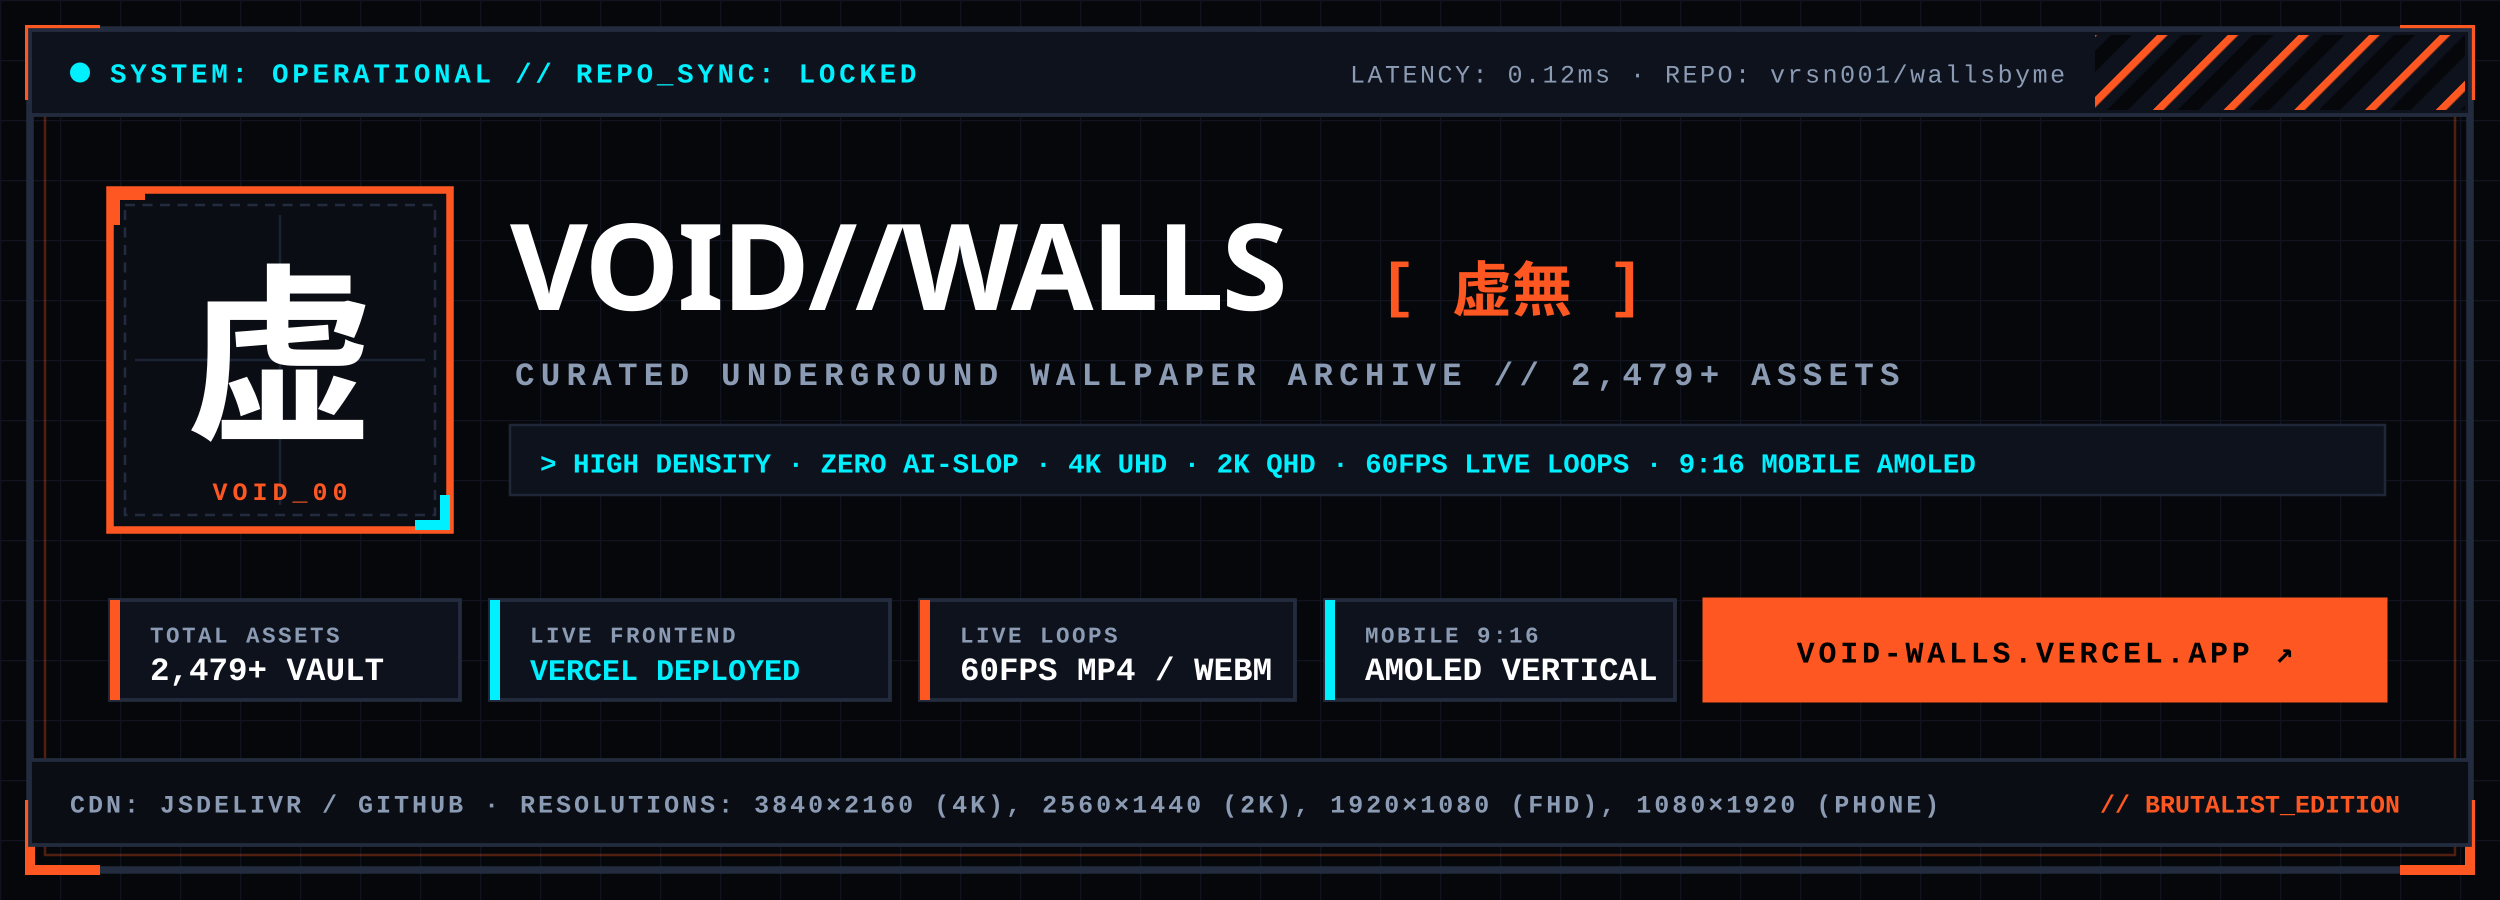
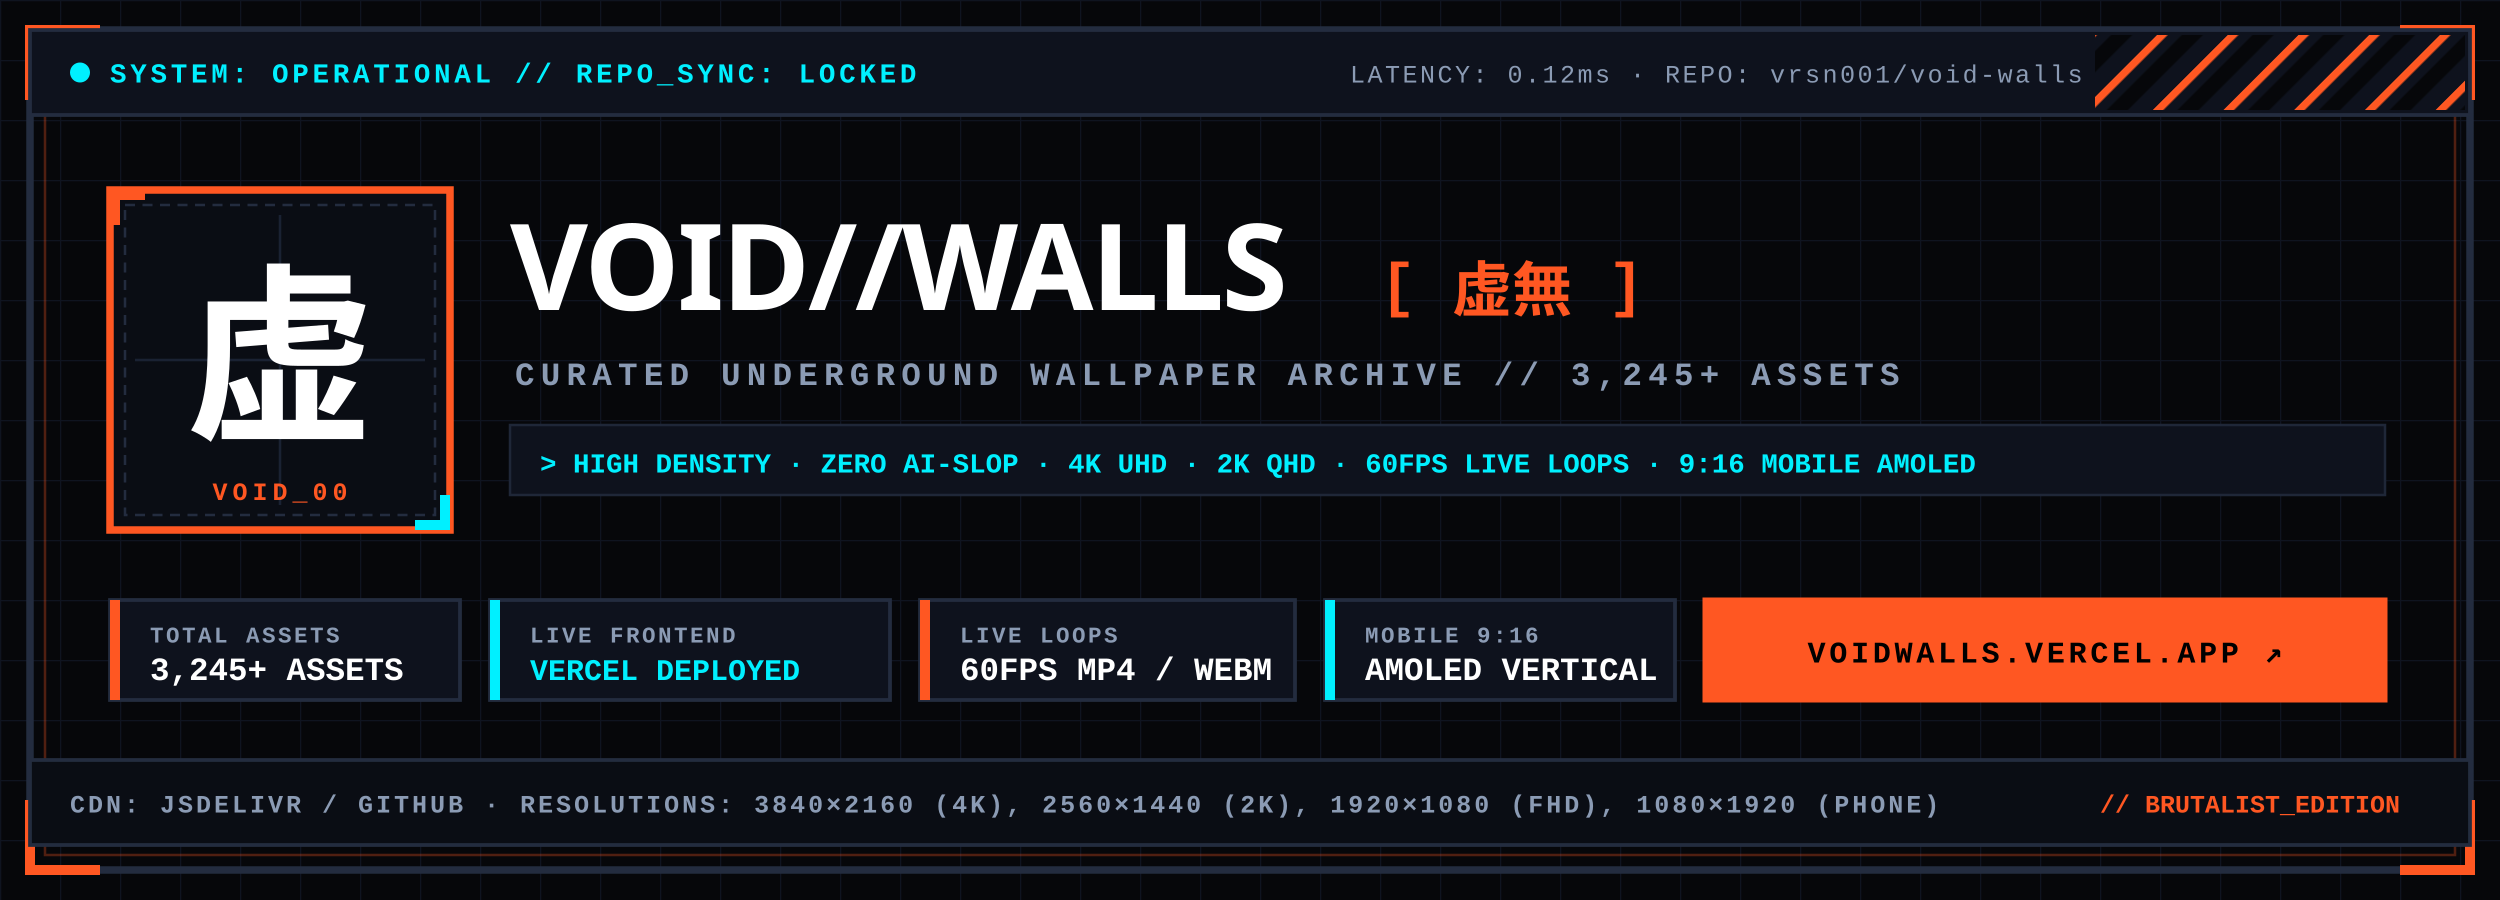
<svg xmlns="http://www.w3.org/2000/svg" viewBox="0 0 1000 360" width="100%" height="360" style="background:#06070a; font-family:'JetBrains Mono','Courier New',monospace,sans-serif;">
  <defs>
    <pattern id="cyber-grid" width="24" height="24" patternUnits="userSpaceOnUse">
      <path d="M 24 0 L 0 0 0 24" fill="none" stroke="#101522" stroke-width="1" />
    </pattern>
    <pattern id="hazard-stripe" width="20" height="20" patternTransform="rotate(45)" patternUnits="userSpaceOnUse">
      <line x1="0" y1="0" x2="0" y2="20" stroke="#ff5722" stroke-width="6" />
      <line x1="10" y1="0" x2="10" y2="20" stroke="#06070a" stroke-width="6" />
    </pattern>
  </defs>
  <rect width="1000" height="360" fill="#06070a" />
  <rect width="1000" height="360" fill="url(#cyber-grid)" opacity="0.9" />
  <rect x="12" y="12" width="976" height="336" fill="none" stroke="#232c3f" stroke-width="3" />
  <rect x="18" y="18" width="964" height="324" fill="none" stroke="#ff5722" stroke-width="1" stroke-opacity="0.3" />
  <path d="M 12 40 L 12 12 L 40 12" fill="none" stroke="#ff5722" stroke-width="4" />
  <path d="M 988 40 L 988 12 L 960 12" fill="none" stroke="#ff5722" stroke-width="4" />
  <path d="M 12 320 L 12 348 L 40 348" fill="none" stroke="#ff5722" stroke-width="4" />
  <path d="M 988 320 L 988 348 L 960 348" fill="none" stroke="#ff5722" stroke-width="4" />
  <rect x="12" y="12" width="976" height="34" fill="#0e121d" stroke="#232c3f" stroke-width="1.5" />
  <rect x="838" y="14" width="148" height="30" fill="url(#hazard-stripe)" />
  <circle cx="32" cy="29" r="4" fill="#00f0ff" />
  <text x="44" y="33" fill="#00f0ff" font-size="11" font-weight="bold" letter-spacing="1.5">SYSTEM: OPERATIONAL // REPO_SYNC: LOCKED</text>
-   <text x="540" y="33" fill="#8b9bb4" font-size="10" letter-spacing="1">LATENCY: 0.12ms · REPO: vrsn001/wallsbyme</text>
+   <text x="540" y="33" fill="#8b9bb4" font-size="10" letter-spacing="1">LATENCY: 0.12ms · REPO: vrsn001/void-walls</text>
  <g transform="translate(44, 76)">
    <rect x="0" y="0" width="136" height="136" fill="#0a0d14" stroke="#ff5722" stroke-width="3" />
    <rect x="6" y="6" width="124" height="124" fill="none" stroke="#232c3f" stroke-width="1" stroke-dasharray="4,3" />
    <line x1="68" y1="10" x2="68" y2="126" stroke="#1a2233" stroke-width="1" />
    <line x1="10" y1="68" x2="126" y2="68" stroke="#1a2233" stroke-width="1" />
    <text x="68" y="94" fill="#ffffff" font-size="76" font-weight="900" text-anchor="middle" font-family="'Noto Sans JP', 'MS Gothic', 'Yu Gothic', sans-serif">虚</text>
    <text x="68" y="124" fill="#ff5722" font-size="10" font-weight="bold" text-anchor="middle" letter-spacing="2">VOID_00</text>
    <rect x="0" y="0" width="14" height="4" fill="#ff5722" />
    <rect x="0" y="0" width="4" height="14" fill="#ff5722" />
    <rect x="122" y="132" width="14" height="4" fill="#00f0ff" />
    <rect x="132" y="122" width="4" height="14" fill="#00f0ff" />
  </g>
  <g transform="translate(204, 78)">
    <text x="0" y="46" fill="#ffffff" font-size="48" font-weight="900" letter-spacing="-1" font-family="'Impact', 'Arial Black', sans-serif">VOID//WALLS</text>
    <text x="348" y="44" fill="#ff5722" font-size="24" font-weight="900">[ 虚無 ]</text>
-     <text x="2" y="76" fill="#8b9bb4" font-size="13" font-weight="bold" letter-spacing="2.5">CURATED UNDERGROUND WALLPAPER ARCHIVE // 2,479+ ASSETS</text>
+     <text x="2" y="76" fill="#8b9bb4" font-size="13" font-weight="bold" letter-spacing="2.5">CURATED UNDERGROUND WALLPAPER ARCHIVE // 3,245+ ASSETS</text>
    <rect x="0" y="92" width="750" height="28" fill="#0e121d" stroke="#1f2738" stroke-width="1" />
    <text x="12" y="111" fill="#00f0ff" font-size="11" font-weight="bold">&gt; HIGH DENSITY · ZERO AI-SLOP · 4K UHD · 2K QHD · 60FPS LIVE LOOPS · 9:16 MOBILE AMOLED</text>
  </g>
  <g transform="translate(44, 240)">
    <rect x="0" y="0" width="140" height="40" fill="#0e121d" stroke="#232c3f" stroke-width="1.5" />
    <rect x="0" y="0" width="4" height="40" fill="#ff5722" />
    <text x="16" y="17" fill="#8b9bb4" font-size="9" font-weight="bold" letter-spacing="1">TOTAL ASSETS</text>
-     <text x="16" y="32" fill="#ffffff" font-size="13" font-weight="900">2,479+ VAULT</text>
+     <text x="16" y="32" fill="#ffffff" font-size="13" font-weight="900">3,245+ ASSETS</text>
    <rect x="152" y="0" width="160" height="40" fill="#0e121d" stroke="#232c3f" stroke-width="1.5" />
    <rect x="152" y="0" width="4" height="40" fill="#00f0ff" />
    <text x="168" y="17" fill="#8b9bb4" font-size="9" font-weight="bold" letter-spacing="1">LIVE FRONTEND</text>
    <text x="168" y="32" fill="#00f0ff" font-size="12" font-weight="900">VERCEL DEPLOYED</text>
    <rect x="324" y="0" width="150" height="40" fill="#0e121d" stroke="#232c3f" stroke-width="1.5" />
    <rect x="324" y="0" width="4" height="40" fill="#ff5722" />
    <text x="340" y="17" fill="#8b9bb4" font-size="9" font-weight="bold" letter-spacing="1">LIVE LOOPS</text>
    <text x="340" y="32" fill="#ffffff" font-size="13" font-weight="900">60FPS MP4 / WEBM</text>
    <rect x="486" y="0" width="140" height="40" fill="#0e121d" stroke="#232c3f" stroke-width="1.5" />
    <rect x="486" y="0" width="4" height="40" fill="#00f0ff" />
    <text x="502" y="17" fill="#8b9bb4" font-size="9" font-weight="bold" letter-spacing="1">MOBILE 9:16</text>
    <text x="502" y="32" fill="#ffffff" font-size="13" font-weight="900">AMOLED VERTICAL</text>
    <rect x="638" y="0" width="272" height="40" fill="#ff5722" stroke="#ff5722" stroke-width="2" />
-     <text x="774" y="25" fill="#000000" font-size="12" font-weight="900" text-anchor="middle" letter-spacing="1.5">VOID-WALLS.VERCEL.APP ↗</text>
+     <text x="774" y="25" fill="#000000" font-size="12" font-weight="900" text-anchor="middle" letter-spacing="1.5">VOIDWALLS.VERCEL.APP ↗</text>
  </g>
  <rect x="12" y="304" width="976" height="34" fill="#0a0d14" stroke="#232c3f" stroke-width="1.5" />
  <text x="28" y="325" fill="#8b9bb4" font-size="10" font-weight="bold" letter-spacing="1.2">CDN: JSDELIVR / GITHUB · RESOLUTIONS: 3840×2160 (4K), 2560×1440 (2K), 1920×1080 (FHD), 1080×1920 (PHONE)</text>
  <text x="960" y="325" fill="#ff5722" font-size="10" font-weight="900" text-anchor="end">// BRUTALIST_EDITION</text>
</svg>
